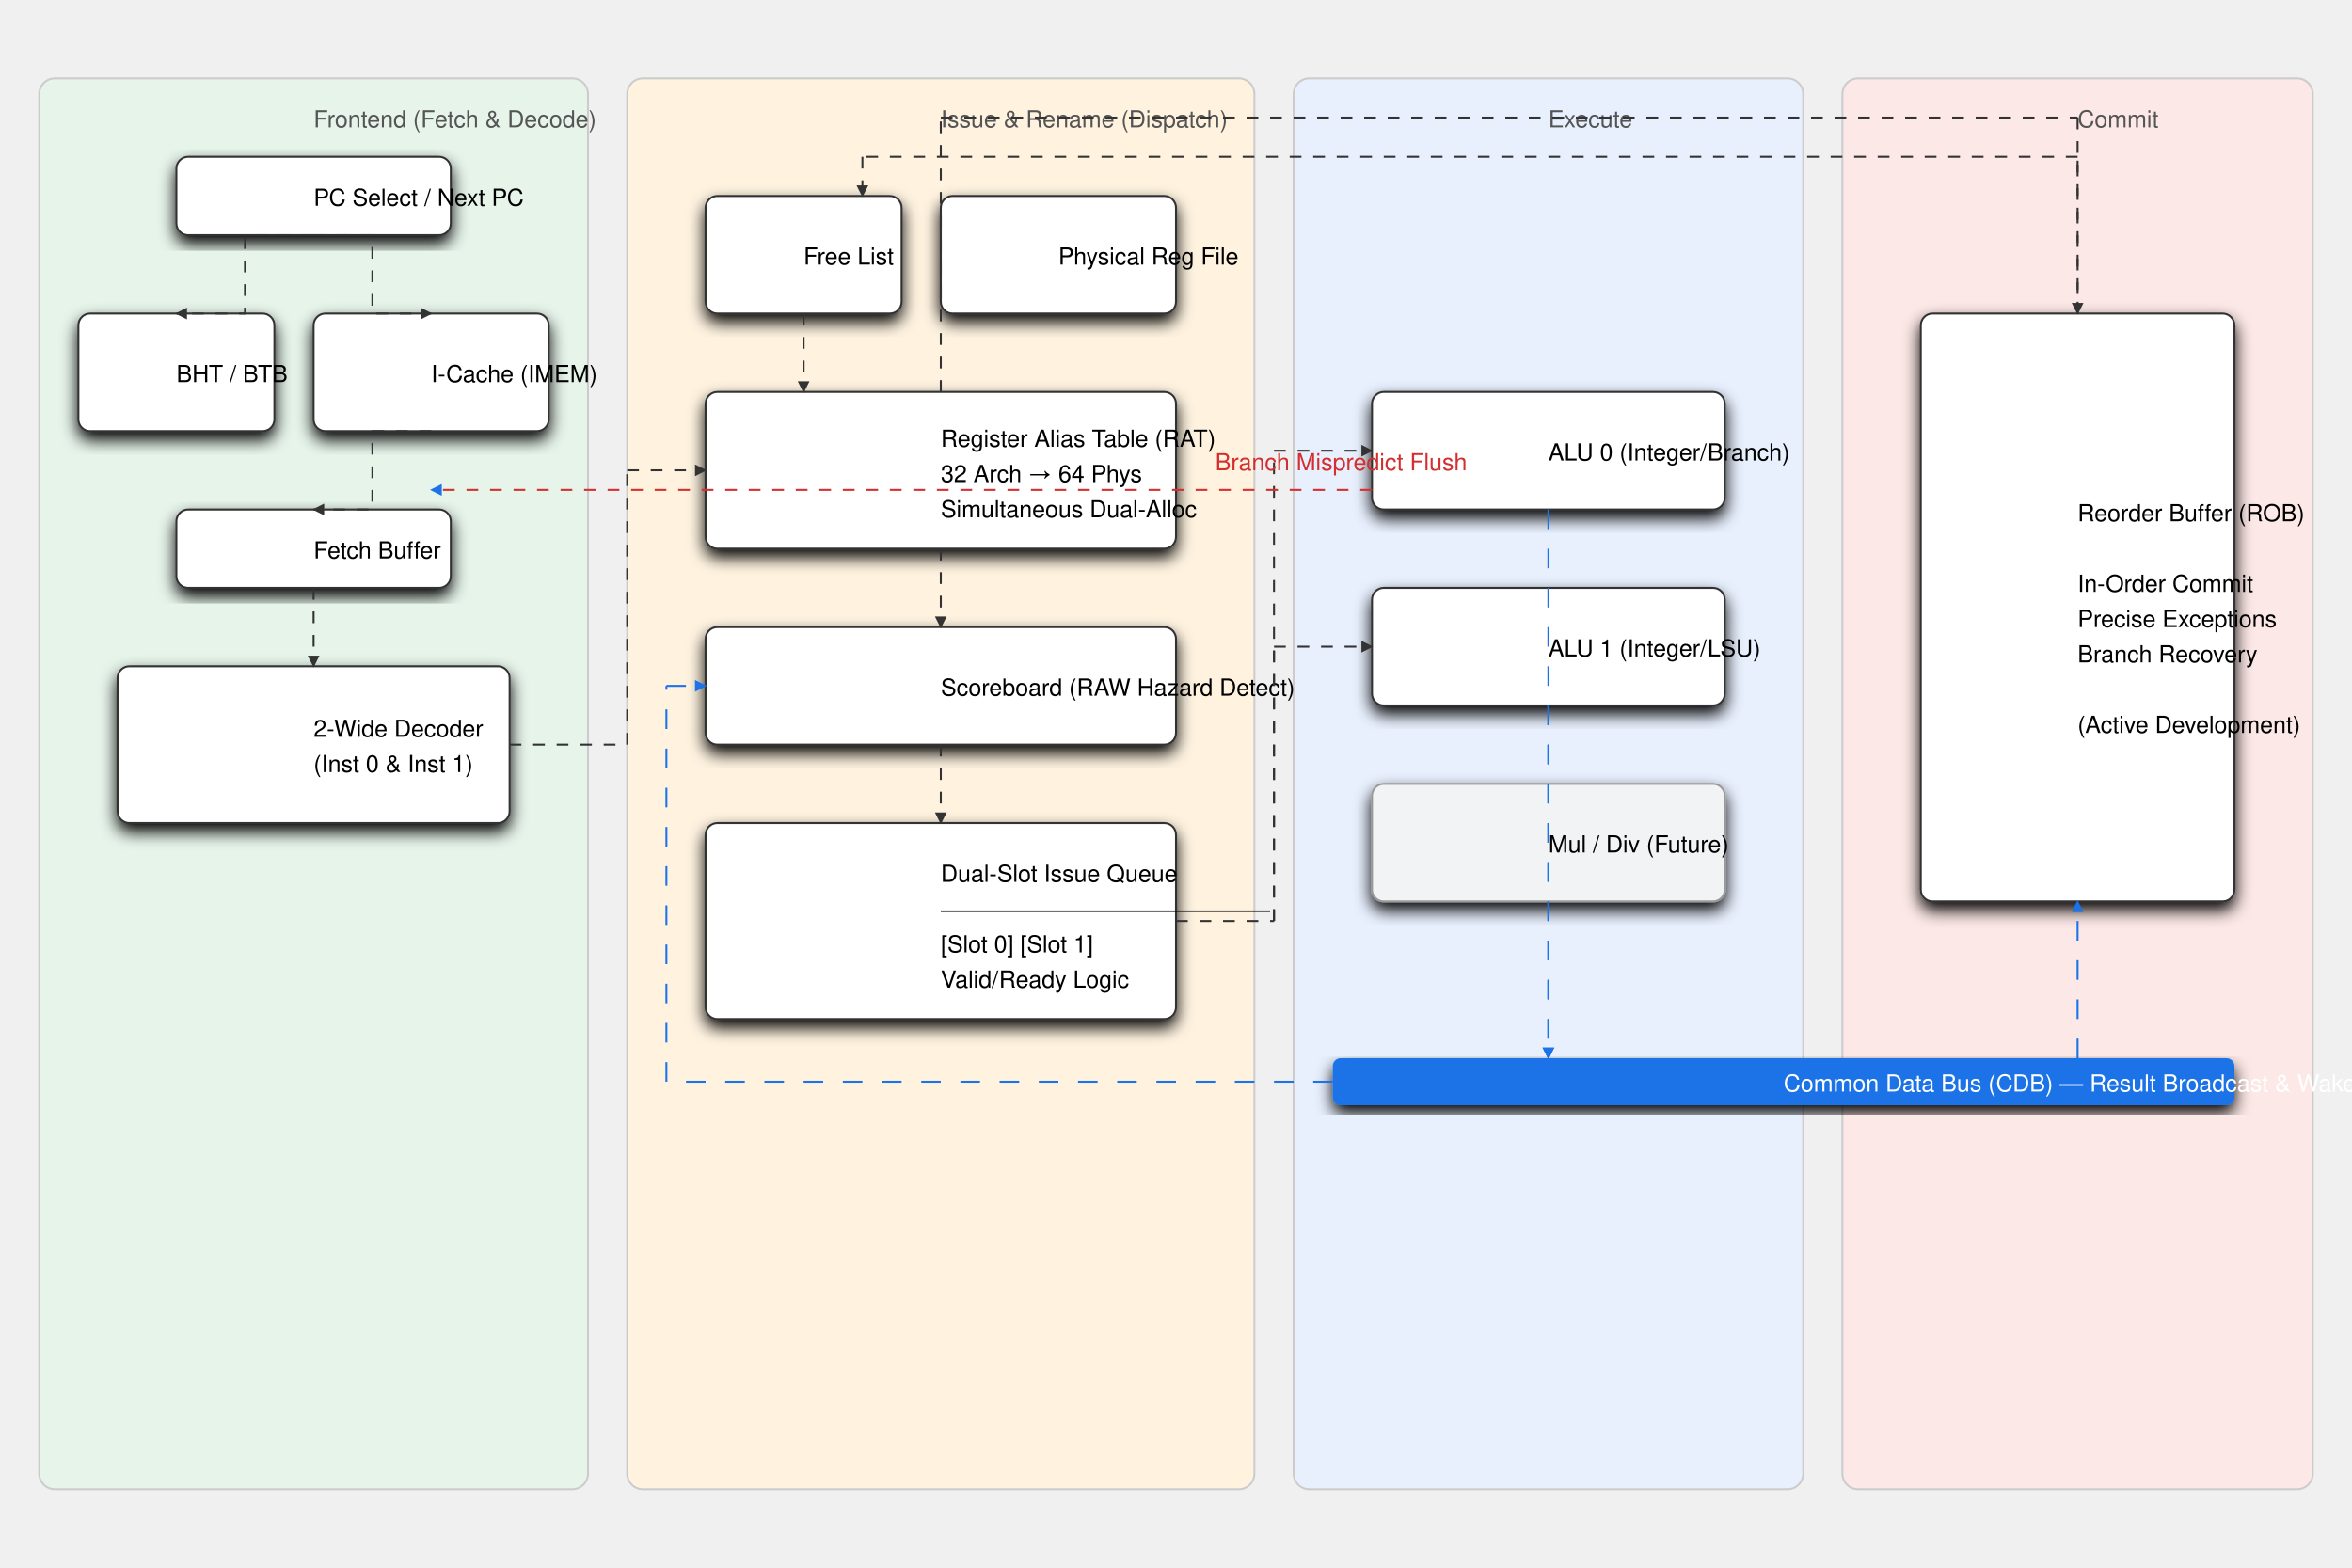
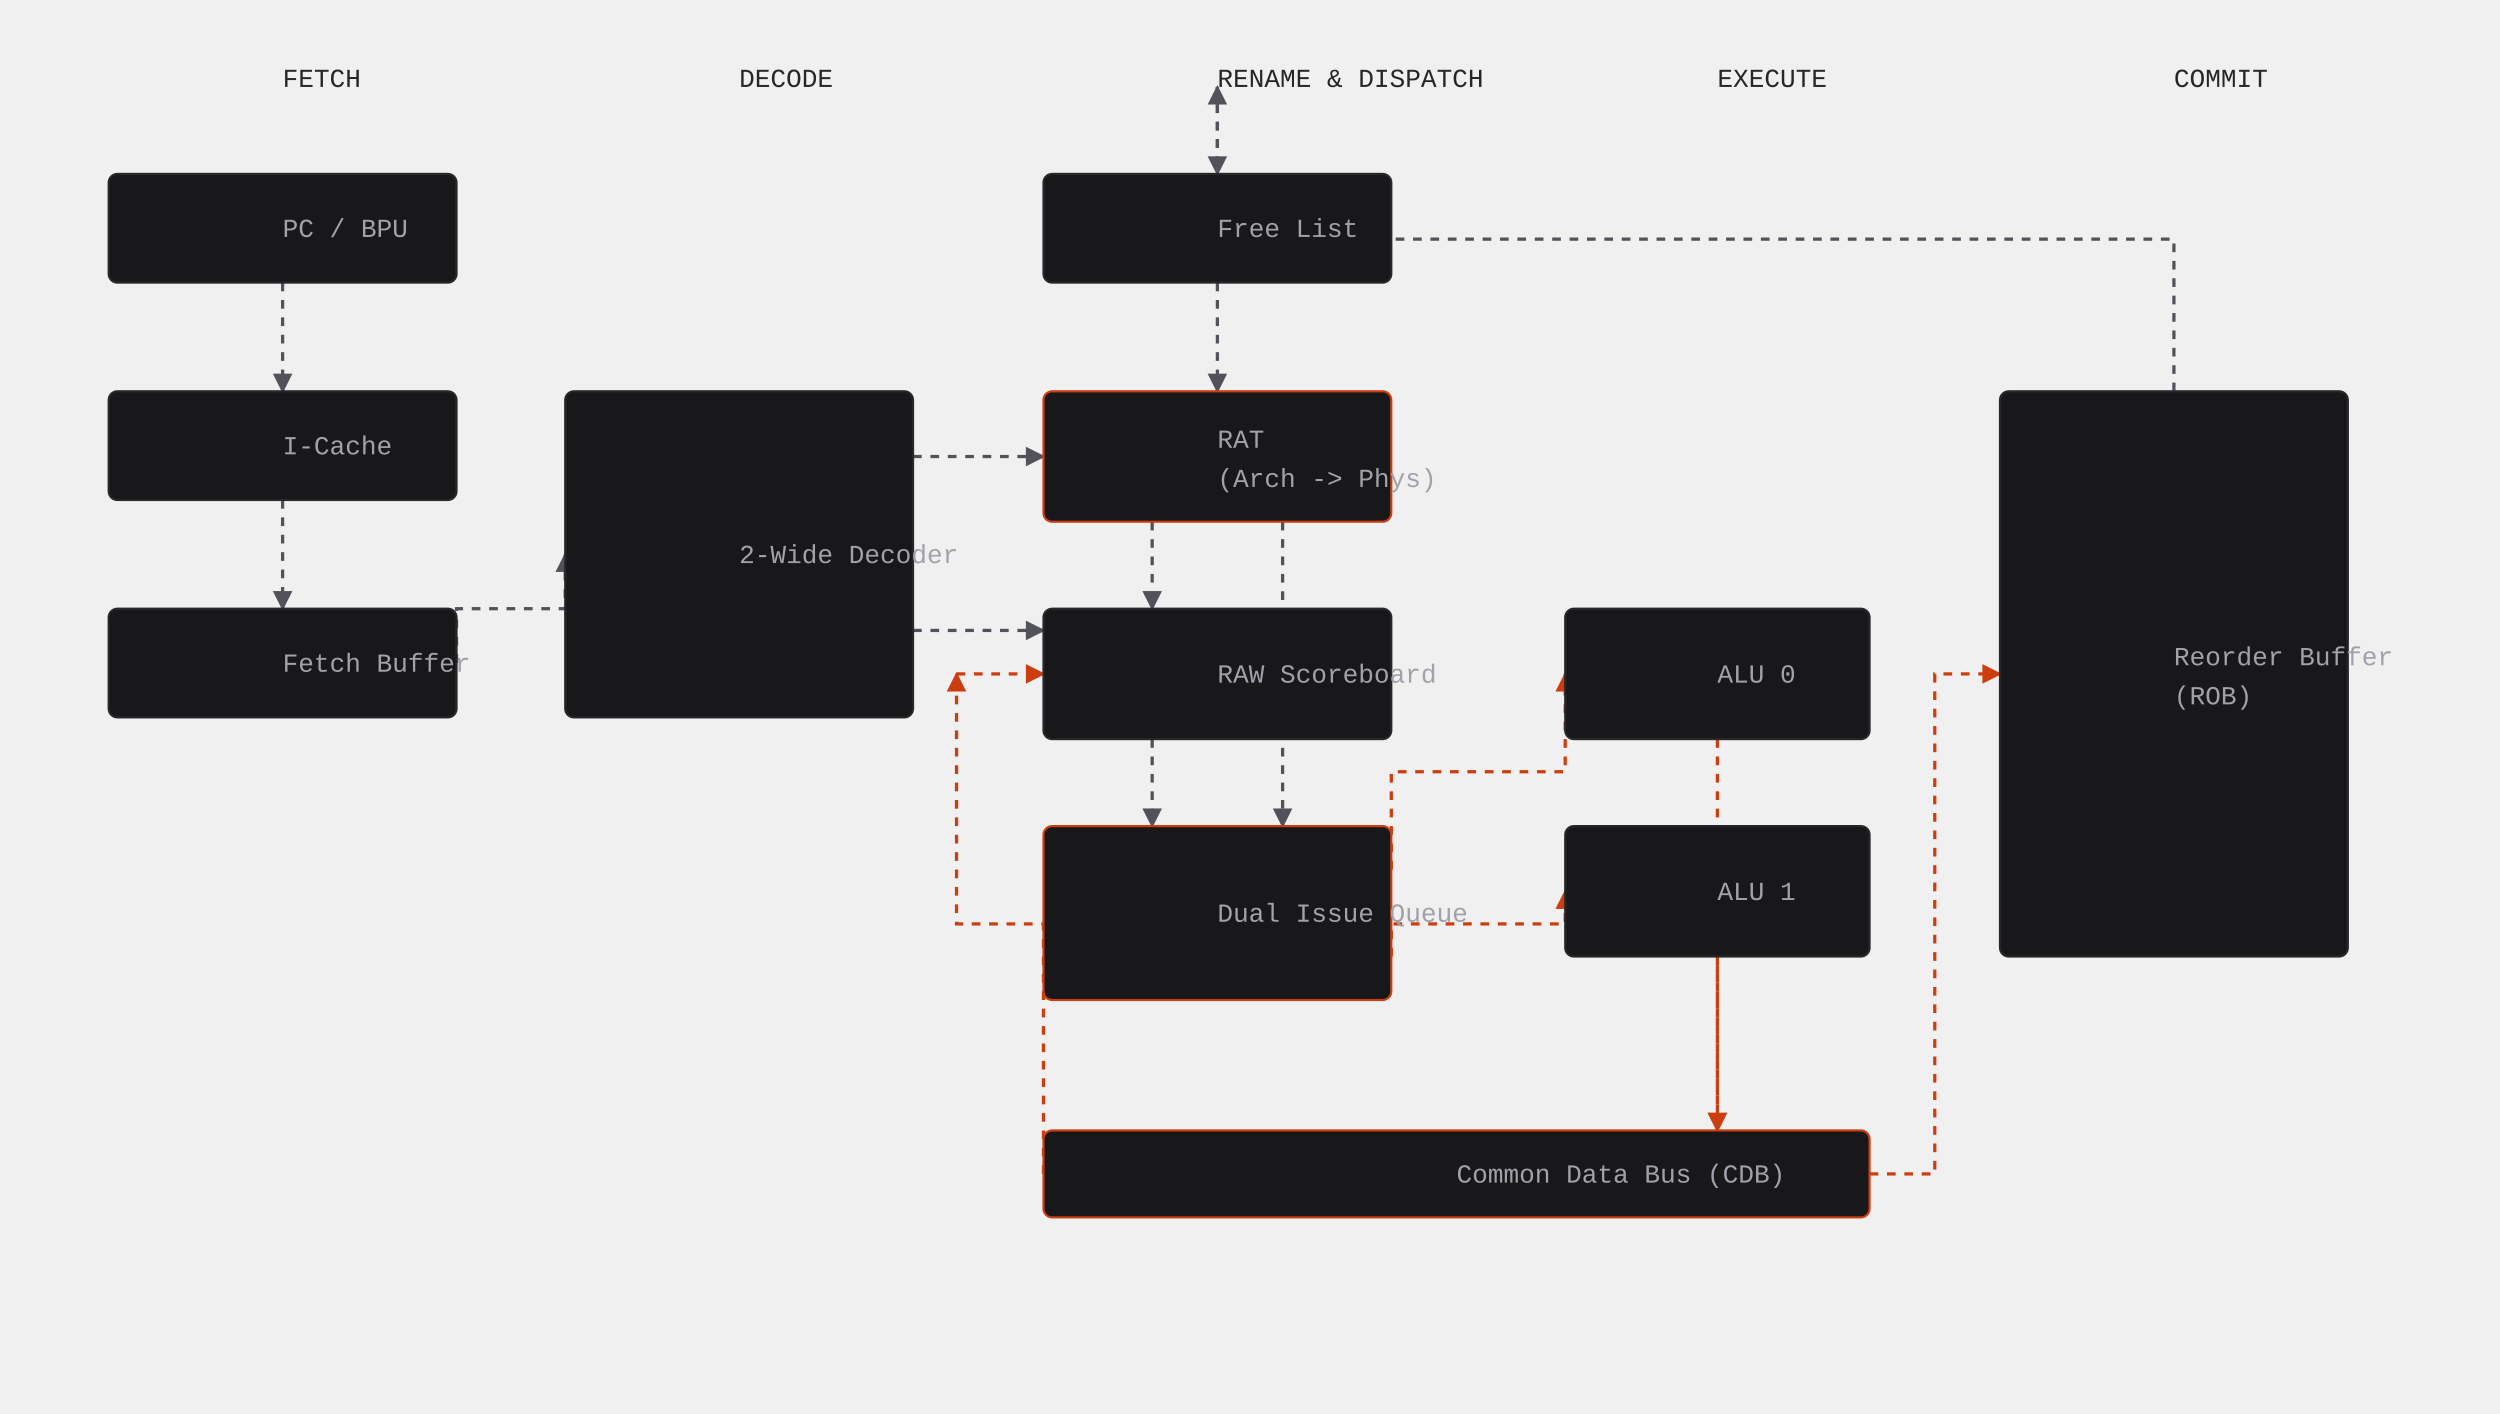
- <svg xmlns="http://www.w3.org/2000/svg" width="1200" height="800" style="background-color: #f8f9fa; font-family: 'Helvetica Neue', Helvetica, Arial, sans-serif;">
+ <svg xmlns="http://www.w3.org/2000/svg" width="1150" height="650" style="background-color: #09090b; font-family: 'Courier New', Courier, monospace;">
  <defs>
-     <filter id="drop-shadow" x="-20%" y="-20%" width="140%" height="140%">
-       <feDropShadow dx="0" dy="4" stdDeviation="4" flood_opacity="0.15" />
-     </filter>
    <marker id="arrow" viewBox="0 0 10 10" refX="9" refY="5" markerWidth="6" markerHeight="6" orient="auto-start-reverse">
-       <path d="M 0 0 L 10 5 L 0 10 z" fill="#333333" />
+       <path d="M 0 0 L 10 5 L 0 10 z" fill="#52525b" />
    </marker>
-     <marker id="arrow-blue" viewBox="0 0 10 10" refX="9" refY="5" markerWidth="6" markerHeight="6" orient="auto-start-reverse">
-       <path d="M 0 0 L 10 5 L 0 10 z" fill="#1a73e8" />
+     <marker id="arrow-accent" viewBox="0 0 10 10" refX="9" refY="5" markerWidth="6" markerHeight="6" orient="auto-start-reverse">
+       <path d="M 0 0 L 10 5 L 0 10 z" fill="#cc3d10" />
    </marker>
  </defs>
  <style>
-         .bus-pulse {
-             stroke-dasharray: 10 10;
-             animation: dash 1s linear infinite;
-         }
-         .data-flow {
-             stroke-dasharray: 6 6;
-             animation: dash 2s linear infinite reverse;
-         }
-         @keyframes dash {
-             to { stroke-dashoffset: -20; }
-         }
-         .block:hover {
-             filter: brightness(0.95);
-             transition: 0.2s;
-         }
+         .box { transition: all 0.3s ease; }
+         .box:hover { stroke: #cc3d10; filter: brightness(1.2); }
+         .data-flow { stroke-dasharray: 4 4; animation: flow 1s linear infinite; }
+         .data-flow-rev { stroke-dasharray: 4 4; animation: flow-rev 1s linear infinite; }
+         @keyframes flow { to { stroke-dashoffset: -8; } }
+         @keyframes flow-rev { to { stroke-dashoffset: 8; } }
+         .pulse { animation: pulse 2s infinite alternate; }
+         @keyframes pulse { 0% { opacity: 0.6; } 100% { opacity: 1; stroke: #cc3d10; } }
    </style>
-   <rect x="20" y="40" width="280" height="720" fill="#e6f4ea" rx="8" stroke="#ccc" stroke_dasharray="4" />
-   <text x="160.0" y="65" fill="#555" font_size="16" font_weight="bold" text_anchor="middle">Frontend (Fetch &amp; Decode)</text>
-   <rect x="320" y="40" width="320" height="720" fill="#fff3e0" rx="8" stroke="#ccc" stroke_dasharray="4" />
-   <text x="480.0" y="65" fill="#555" font_size="16" font_weight="bold" text_anchor="middle">Issue &amp; Rename (Dispatch)</text>
-   <rect x="660" y="40" width="260" height="720" fill="#e8f0fe" rx="8" stroke="#ccc" stroke_dasharray="4" />
-   <text x="790.0" y="65" fill="#555" font_size="16" font_weight="bold" text_anchor="middle">Execute</text>
-   <rect x="940" y="40" width="240" height="720" fill="#fce8e6" rx="8" stroke="#ccc" stroke_dasharray="4" />
-   <text x="1060.0" y="65" fill="#555" font_size="16" font_weight="bold" text_anchor="middle">Commit</text>
-   <g class="block">
-     <rect x="90" y="80" width="140" height="40" fill="#ffffff" stroke="#333" stroke_width="2" rx="6" filter="url(#drop-shadow)" />
-     <text x="160.0" y="105.0" fill="#000" font_size="14" font_weight="bold" text_anchor="middle">PC Select / Next PC</text>
-   </g>
-   <g class="block">
-     <rect x="40" y="160" width="100" height="60" fill="#ffffff" stroke="#333" stroke_width="2" rx="6" filter="url(#drop-shadow)" />
-     <text x="90.0" y="195.0" fill="#000" font_size="14" font_weight="bold" text_anchor="middle">BHT / BTB</text>
-   </g>
-   <g class="block">
-     <rect x="160" y="160" width="120" height="60" fill="#ffffff" stroke="#333" stroke_width="2" rx="6" filter="url(#drop-shadow)" />
-     <text x="220.0" y="195.0" fill="#000" font_size="14" font_weight="bold" text_anchor="middle">I-Cache (IMEM)</text>
-   </g>
-   <g class="block">
-     <rect x="90" y="260" width="140" height="40" fill="#ffffff" stroke="#333" stroke_width="2" rx="6" filter="url(#drop-shadow)" />
-     <text x="160.0" y="285.0" fill="#000" font_size="14" font_weight="bold" text_anchor="middle">Fetch Buffer</text>
-   </g>
-   <g class="block">
-     <rect x="60" y="340" width="200" height="80" fill="#ffffff" stroke="#333" stroke_width="2" rx="6" filter="url(#drop-shadow)" />
-     <text x="160.0" y="376.0" fill="#000" font_size="14" font_weight="bold" text_anchor="middle">2-Wide Decoder</text>
-     <text x="160.0" y="394.0" fill="#000" font_size="14" font_weight="bold" text_anchor="middle">(Inst 0 &amp; Inst 1)</text>
-   </g>
-   <path d="M 160 120 L 190.0 120 L 190.0 160 L 220 160" stroke="#333" stroke_width="2" fill="none" marker-end="url(#arrow)" class="data-flow" />
-   <path d="M 160 120 L 125.0 120 L 125.0 160 L 90 160" stroke="#333" stroke_width="2" fill="none" marker-end="url(#arrow)" class="data-flow" />
-   <path d="M 220 220 L 190.0 220 L 190.0 260 L 160 260" stroke="#333" stroke_width="2" fill="none" marker-end="url(#arrow)" class="data-flow" />
-   <path d="M 160 300 L 160 340" stroke="#333" stroke_width="2" fill="none" marker-end="url(#arrow)" class="data-flow" />
-   <g class="block">
-     <rect x="360" y="200" width="240" height="80" fill="#ffffff" stroke="#333" stroke_width="2" rx="6" filter="url(#drop-shadow)" />
-     <text x="480.0" y="228.0" fill="#000" font_size="14" font_weight="bold" text_anchor="middle">Register Alias Table (RAT)</text>
-     <text x="480.0" y="246.0" fill="#000" font_size="14" font_weight="bold" text_anchor="middle">32 Arch → 64 Phys</text>
-     <text x="480.0" y="264.0" fill="#000" font_size="14" font_weight="bold" text_anchor="middle">Simultaneous Dual-Alloc</text>
-   </g>
-   <g class="block">
-     <rect x="360" y="100" width="100" height="60" fill="#ffffff" stroke="#333" stroke_width="2" rx="6" filter="url(#drop-shadow)" />
-     <text x="410.0" y="135.0" fill="#000" font_size="14" font_weight="bold" text_anchor="middle">Free List</text>
-   </g>
-   <g class="block">
-     <rect x="480" y="100" width="120" height="60" fill="#ffffff" stroke="#333" stroke_width="2" rx="6" filter="url(#drop-shadow)" />
-     <text x="540.0" y="135.0" fill="#000" font_size="14" font_weight="bold" text_anchor="middle">Physical Reg File</text>
-   </g>
-   <g class="block">
-     <rect x="360" y="320" width="240" height="60" fill="#ffffff" stroke="#333" stroke_width="2" rx="6" filter="url(#drop-shadow)" />
-     <text x="480.0" y="355.0" fill="#000" font_size="14" font_weight="bold" text_anchor="middle">Scoreboard (RAW Hazard Detect)</text>
-   </g>
-   <g class="block">
-     <rect x="360" y="420" width="240" height="100" fill="#ffffff" stroke="#333" stroke_width="2" rx="6" filter="url(#drop-shadow)" />
-     <text x="480.0" y="450.0" fill="#000" font_size="14" font_weight="bold" text_anchor="middle">Dual-Slot Issue Queue</text>
-     <text x="480.0" y="468.0" fill="#000" font_size="14" font_weight="bold" text_anchor="middle">──────────────</text>
-     <text x="480.0" y="486.0" fill="#000" font_size="14" font_weight="bold" text_anchor="middle">[Slot 0]       [Slot 1]</text>
-     <text x="480.0" y="504.0" fill="#000" font_size="14" font_weight="bold" text_anchor="middle">Valid/Ready Logic</text>
-   </g>
-   <path d="M 260 380 L 320 380" stroke="#333" stroke_width="2" fill="none" class="data-flow" />
-   <path d="M 320 380 L 320 240" stroke="#333" stroke_width="2" fill="none" class="data-flow" />
-   <path d="M 320 240 L 360 240" stroke="#333" stroke_width="2" fill="none" marker-end="url(#arrow)" class="data-flow" />
-   <path d="M 410 160 L 410 200" stroke="#333" stroke_width="2" fill="none" marker-end="url(#arrow)" class="data-flow" />
-   <path d="M 480 280 L 480 320" stroke="#333" stroke_width="2" fill="none" marker-end="url(#arrow)" class="data-flow" />
-   <path d="M 480 380 L 480 420" stroke="#333" stroke_width="2" fill="none" marker-end="url(#arrow)" class="data-flow" />
-   <g class="block">
-     <rect x="700" y="200" width="180" height="60" fill="#ffffff" stroke="#333" stroke_width="2" rx="6" filter="url(#drop-shadow)" />
-     <text x="790.0" y="235.0" fill="#000" font_size="14" font_weight="bold" text_anchor="middle">ALU 0 (Integer/Branch)</text>
-   </g>
-   <g class="block">
-     <rect x="700" y="300" width="180" height="60" fill="#ffffff" stroke="#333" stroke_width="2" rx="6" filter="url(#drop-shadow)" />
-     <text x="790.0" y="335.0" fill="#000" font_size="14" font_weight="bold" text_anchor="middle">ALU 1 (Integer/LSU)</text>
-   </g>
-   <g class="block">
-     <rect x="700" y="400" width="180" height="60" fill="#f1f3f4" stroke="#999" stroke_width="2" rx="6" filter="url(#drop-shadow)" />
-     <text x="790.0" y="435.0" fill="#000" font_size="14" font_weight="bold" text_anchor="middle">Mul / Div (Future)</text>
-   </g>
-   <rect x="680" y="540" width="460" height="24" fill="#1a73e8" rx="4" filter="url(#drop-shadow)" />
-   <text x="910" y="557" fill="#fff" font_size="15" font_weight="bold" text_anchor="middle">Common Data Bus (CDB) — Result Broadcast &amp; Wakeup</text>
-   <path d="M 600 470 L 650 470" stroke="#333" stroke_width="2" fill="none" class="data-flow" />
-   <path d="M 650 470 L 650 230" stroke="#333" stroke_width="2" fill="none" class="data-flow" />
-   <path d="M 650 230 L 700 230" stroke="#333" stroke_width="2" fill="none" marker-end="url(#arrow)" class="data-flow" />
-   <path d="M 650 470 L 650 330" stroke="#333" stroke_width="2" fill="none" class="data-flow" />
-   <path d="M 650 330 L 700 330" stroke="#333" stroke_width="2" fill="none" marker-end="url(#arrow)" class="data-flow" />
-   <path d="M 790 260 L 790 540" stroke="#1a73e8" stroke_width="2" fill="none" marker-end="url(#arrow-blue)" class="bus-pulse" />
-   <path d="M 790 360 L 790 540" stroke="#1a73e8" stroke_width="2" fill="none" marker-end="url(#arrow-blue)" class="bus-pulse" />
-   <path d="M 680 552 L 340 552" stroke="#1a73e8" stroke_width="2" fill="none" class="bus-pulse" />
-   <path d="M 340 552 L 340 350" stroke="#1a73e8" stroke_width="2" fill="none" class="bus-pulse" />
-   <path d="M 340 350 L 360 350" stroke="#1a73e8" stroke_width="2" fill="none" marker-end="url(#arrow-blue)" class="bus-pulse" />
-   <g class="block">
-     <rect x="980" y="160" width="160" height="300" fill="#ffffff" stroke="#333" stroke_width="2" rx="6" filter="url(#drop-shadow)" />
-     <text x="1060.0" y="266.0" fill="#000" font_size="14" font_weight="bold" text_anchor="middle">Reorder Buffer (ROB)</text>
-     <text x="1060.0" y="284.0" fill="#000" font_size="14" font_weight="bold" text_anchor="middle" />
-     <text x="1060.0" y="302.0" fill="#000" font_size="14" font_weight="bold" text_anchor="middle">In-Order Commit</text>
-     <text x="1060.0" y="320.0" fill="#000" font_size="14" font_weight="bold" text_anchor="middle">Precise Exceptions</text>
-     <text x="1060.0" y="338.0" fill="#000" font_size="14" font_weight="bold" text_anchor="middle">Branch Recovery</text>
-     <text x="1060.0" y="356.0" fill="#000" font_size="14" font_weight="bold" text_anchor="middle" />
-     <text x="1060.0" y="374.0" fill="#000" font_size="14" font_weight="bold" text_anchor="middle">(Active Development)</text>
-   </g>
-   <path d="M 480 200 L 480 60" stroke="#333" stroke_width="2" fill="none" class="data-flow" />
-   <path d="M 480 60 L 1060 60" stroke="#333" stroke_width="2" fill="none" class="data-flow" />
-   <path d="M 1060 60 L 1060 160" stroke="#333" stroke_width="2" fill="none" marker-end="url(#arrow)" class="data-flow" />
-   <path d="M 1060 540 L 1060 460" stroke="#1a73e8" stroke_width="2" fill="none" marker-end="url(#arrow-blue)" class="bus-pulse" />
-   <path d="M 1060 160 L 1060 80" stroke="#333" stroke_width="2" fill="none" stroke-dasharray="5,5" class="data-flow" />
-   <path d="M 1060 80 L 440 80" stroke="#333" stroke_width="2" fill="none" stroke-dasharray="5,5" class="data-flow" />
-   <path d="M 440 80 L 440 100" stroke="#333" stroke_width="2" fill="none" marker-end="url(#arrow)" stroke-dasharray="5,5" class="data-flow" />
-   <path d="M 700 250 L 220 250" stroke="#d32f2f" stroke_width="2" fill="none" marker-end="url(#arrow-blue)" stroke-dasharray="5,5" class="data-flow" />
-   <text x="620" y="240" fill="#d32f2f" font_size="13" font_weight="bold">Branch Mispredict Flush</text>
+   <path d="M 130 130 L 130 180" stroke="#52525b" stroke-width="1.5" fill="none" marker-end="url(#arrow)" class="data-flow" />
+   <path d="M 130 230 L 130 280" stroke="#52525b" stroke-width="1.5" fill="none" marker-end="url(#arrow)" class="data-flow" />
+   <path d="M 210 305 L 210 280.0 L 260 280.0 L 260 255" stroke="#52525b" stroke-width="1.5" fill="none" marker-end="url(#arrow)" class="data-flow" />
+   <path d="M 420 210 L 450.0 210 L 450.0 210 L 480 210" stroke="#52525b" stroke-width="1.5" fill="none" marker-end="url(#arrow)" class="data-flow" />
+   <path d="M 420 290 L 450.0 290 L 450.0 290 L 480 290" stroke="#52525b" stroke-width="1.5" fill="none" marker-end="url(#arrow)" class="data-flow" />
+   <path d="M 560 130 L 560 180" stroke="#52525b" stroke-width="1.5" fill="none" marker-end="url(#arrow)" class="data-flow" />
+   <path d="M 530 240 L 530 280" stroke="#52525b" stroke-width="1.5" fill="none" marker-end="url(#arrow)" class="data-flow" />
+   <path d="M 530 340 L 530 380" stroke="#52525b" stroke-width="1.5" fill="none" marker-end="url(#arrow)" class="data-flow" />
+   <path d="M 590 240 L 590 380" stroke="#52525b" stroke-width="1.5" fill="none" marker-end="url(#arrow)" class="data-flow" />
+   <path d="M 640 400 L 640 355.0 L 720 355.0 L 720 310" stroke="#cc3d10" stroke-width="1.5" fill="none" marker-end="url(#arrow-accent)" class="data-flow" />
+   <path d="M 640 440 L 640 425.0 L 720 425.0 L 720 410" stroke="#cc3d10" stroke-width="1.5" fill="none" marker-end="url(#arrow-accent)" class="data-flow" />
+   <path d="M 790 340 L 790 430.0 L 790 430.0 L 790 520" stroke="#cc3d10" stroke-width="1.5" fill="none" marker-end="url(#arrow-accent)" class="data-flow" />
+   <path d="M 790 440 L 790 480.0 L 790 480.0 L 790 520" stroke="#cc3d10" stroke-width="1.5" fill="none" marker-end="url(#arrow-accent)" class="data-flow" />
+   <path d="M 860 540 L 890.0 540 L 890.0 310 L 920 310" stroke="#cc3d10" stroke-width="1.5" fill="none" marker-end="url(#arrow-accent)" class="data-flow" />
+   <path d="M 480 540 L 480 425.0 L 440 425.0 L 440 310" stroke="#cc3d10" stroke-width="1.5" fill="none" marker-end="url(#arrow-accent)" class="data-flow" />
+   <path d="M 440 310 L 480 310" stroke="#cc3d10" stroke-width="1.5" fill="none" marker-end="url(#arrow-accent)" class="data-flow" />
+   <path d="M 1000 180 L 1000 110.0 L 560 110.0 L 560 40" stroke="#52525b" stroke-width="1.5" fill="none" marker-end="url(#arrow)" stroke-dasharray="3,3" class="data-flow" />
+   <path d="M 560 40 L 560 80" stroke="#52525b" stroke-width="1.5" fill="none" marker-end="url(#arrow)" stroke-dasharray="3,3" class="data-flow" />
+   <rect x="50" y="80" width="160" height="50" fill="#18181b" stroke="#27272a" stroke_width="2" rx="4" class="box" />
+   <text x="130.0" y="109.0" fill="#a1a1aa" font_size="13" font_weight="bold" text_anchor="middle">PC / BPU</text>
+   <rect x="50" y="180" width="160" height="50" fill="#18181b" stroke="#27272a" stroke_width="2" rx="4" class="box" />
+   <text x="130.0" y="209.0" fill="#a1a1aa" font_size="13" font_weight="bold" text_anchor="middle">I-Cache</text>
+   <rect x="50" y="280" width="160" height="50" fill="#18181b" stroke="#27272a" stroke_width="2" rx="4" class="box" />
+   <text x="130.0" y="309.0" fill="#a1a1aa" font_size="13" font_weight="bold" text_anchor="middle">Fetch Buffer</text>
+   <rect x="260" y="180" width="160" height="150" fill="#18181b" stroke="#27272a" stroke_width="2" rx="4" class="box" />
+   <text x="340.0" y="259.0" fill="#a1a1aa" font_size="13" font_weight="bold" text_anchor="middle">2-Wide Decoder</text>
+   <rect x="480" y="80" width="160" height="50" fill="#18181b" stroke="#27272a" stroke_width="2" rx="4" class="box" />
+   <text x="560.0" y="109.0" fill="#a1a1aa" font_size="13" font_weight="bold" text_anchor="middle">Free List</text>
+   <rect x="480" y="180" width="160" height="60" fill="#18181b" stroke="#cc3d10" stroke_width="2" rx="4" class="box pulse" />
+   <text x="560.0" y="206.0" fill="#a1a1aa" font_size="13" font_weight="bold" text_anchor="middle">RAT</text>
+   <text x="560.0" y="224.0" fill="#a1a1aa" font_size="13" font_weight="bold" text_anchor="middle">(Arch -&gt; Phys)</text>
+   <rect x="480" y="280" width="160" height="60" fill="#18181b" stroke="#27272a" stroke_width="2" rx="4" class="box" />
+   <text x="560.0" y="314.0" fill="#a1a1aa" font_size="13" font_weight="bold" text_anchor="middle">RAW Scoreboard</text>
+   <rect x="480" y="380" width="160" height="80" fill="#18181b" stroke="#cc3d10" stroke_width="2" rx="4" class="box pulse" />
+   <text x="560.0" y="424.0" fill="#a1a1aa" font_size="13" font_weight="bold" text_anchor="middle">Dual Issue Queue</text>
+   <rect x="720" y="280" width="140" height="60" fill="#18181b" stroke="#27272a" stroke_width="2" rx="4" class="box" />
+   <text x="790.0" y="314.0" fill="#a1a1aa" font_size="13" font_weight="bold" text_anchor="middle">ALU 0</text>
+   <rect x="720" y="380" width="140" height="60" fill="#18181b" stroke="#27272a" stroke_width="2" rx="4" class="box" />
+   <text x="790.0" y="414.0" fill="#a1a1aa" font_size="13" font_weight="bold" text_anchor="middle">ALU 1</text>
+   <rect x="480" y="520" width="380" height="40" fill="#18181b" stroke="#cc3d10" stroke_width="2" rx="4" class="box pulse" />
+   <text x="670.0" y="544.0" fill="#a1a1aa" font_size="13" font_weight="bold" text_anchor="middle">Common Data Bus (CDB)</text>
+   <rect x="920" y="180" width="160" height="260" fill="#18181b" stroke="#27272a" stroke_width="2" rx="4" class="box" />
+   <text x="1000.0" y="306.0" fill="#a1a1aa" font_size="13" font_weight="bold" text_anchor="middle">Reorder Buffer</text>
+   <text x="1000.0" y="324.0" fill="#a1a1aa" font_size="13" font_weight="bold" text_anchor="middle">(ROB)</text>
+   <text x="130" y="40" fill="#27272a" font_size="24" font_weight="bold" text_anchor="middle" letter_spacing="2">FETCH</text>
+   <text x="340" y="40" fill="#27272a" font_size="24" font_weight="bold" text_anchor="middle" letter_spacing="2">DECODE</text>
+   <text x="560" y="40" fill="#27272a" font_size="24" font_weight="bold" text_anchor="middle" letter_spacing="2">RENAME &amp; DISPATCH</text>
+   <text x="790" y="40" fill="#27272a" font_size="24" font_weight="bold" text_anchor="middle" letter_spacing="2">EXECUTE</text>
+   <text x="1000" y="40" fill="#27272a" font_size="24" font_weight="bold" text_anchor="middle" letter_spacing="2">COMMIT</text>
</svg>
